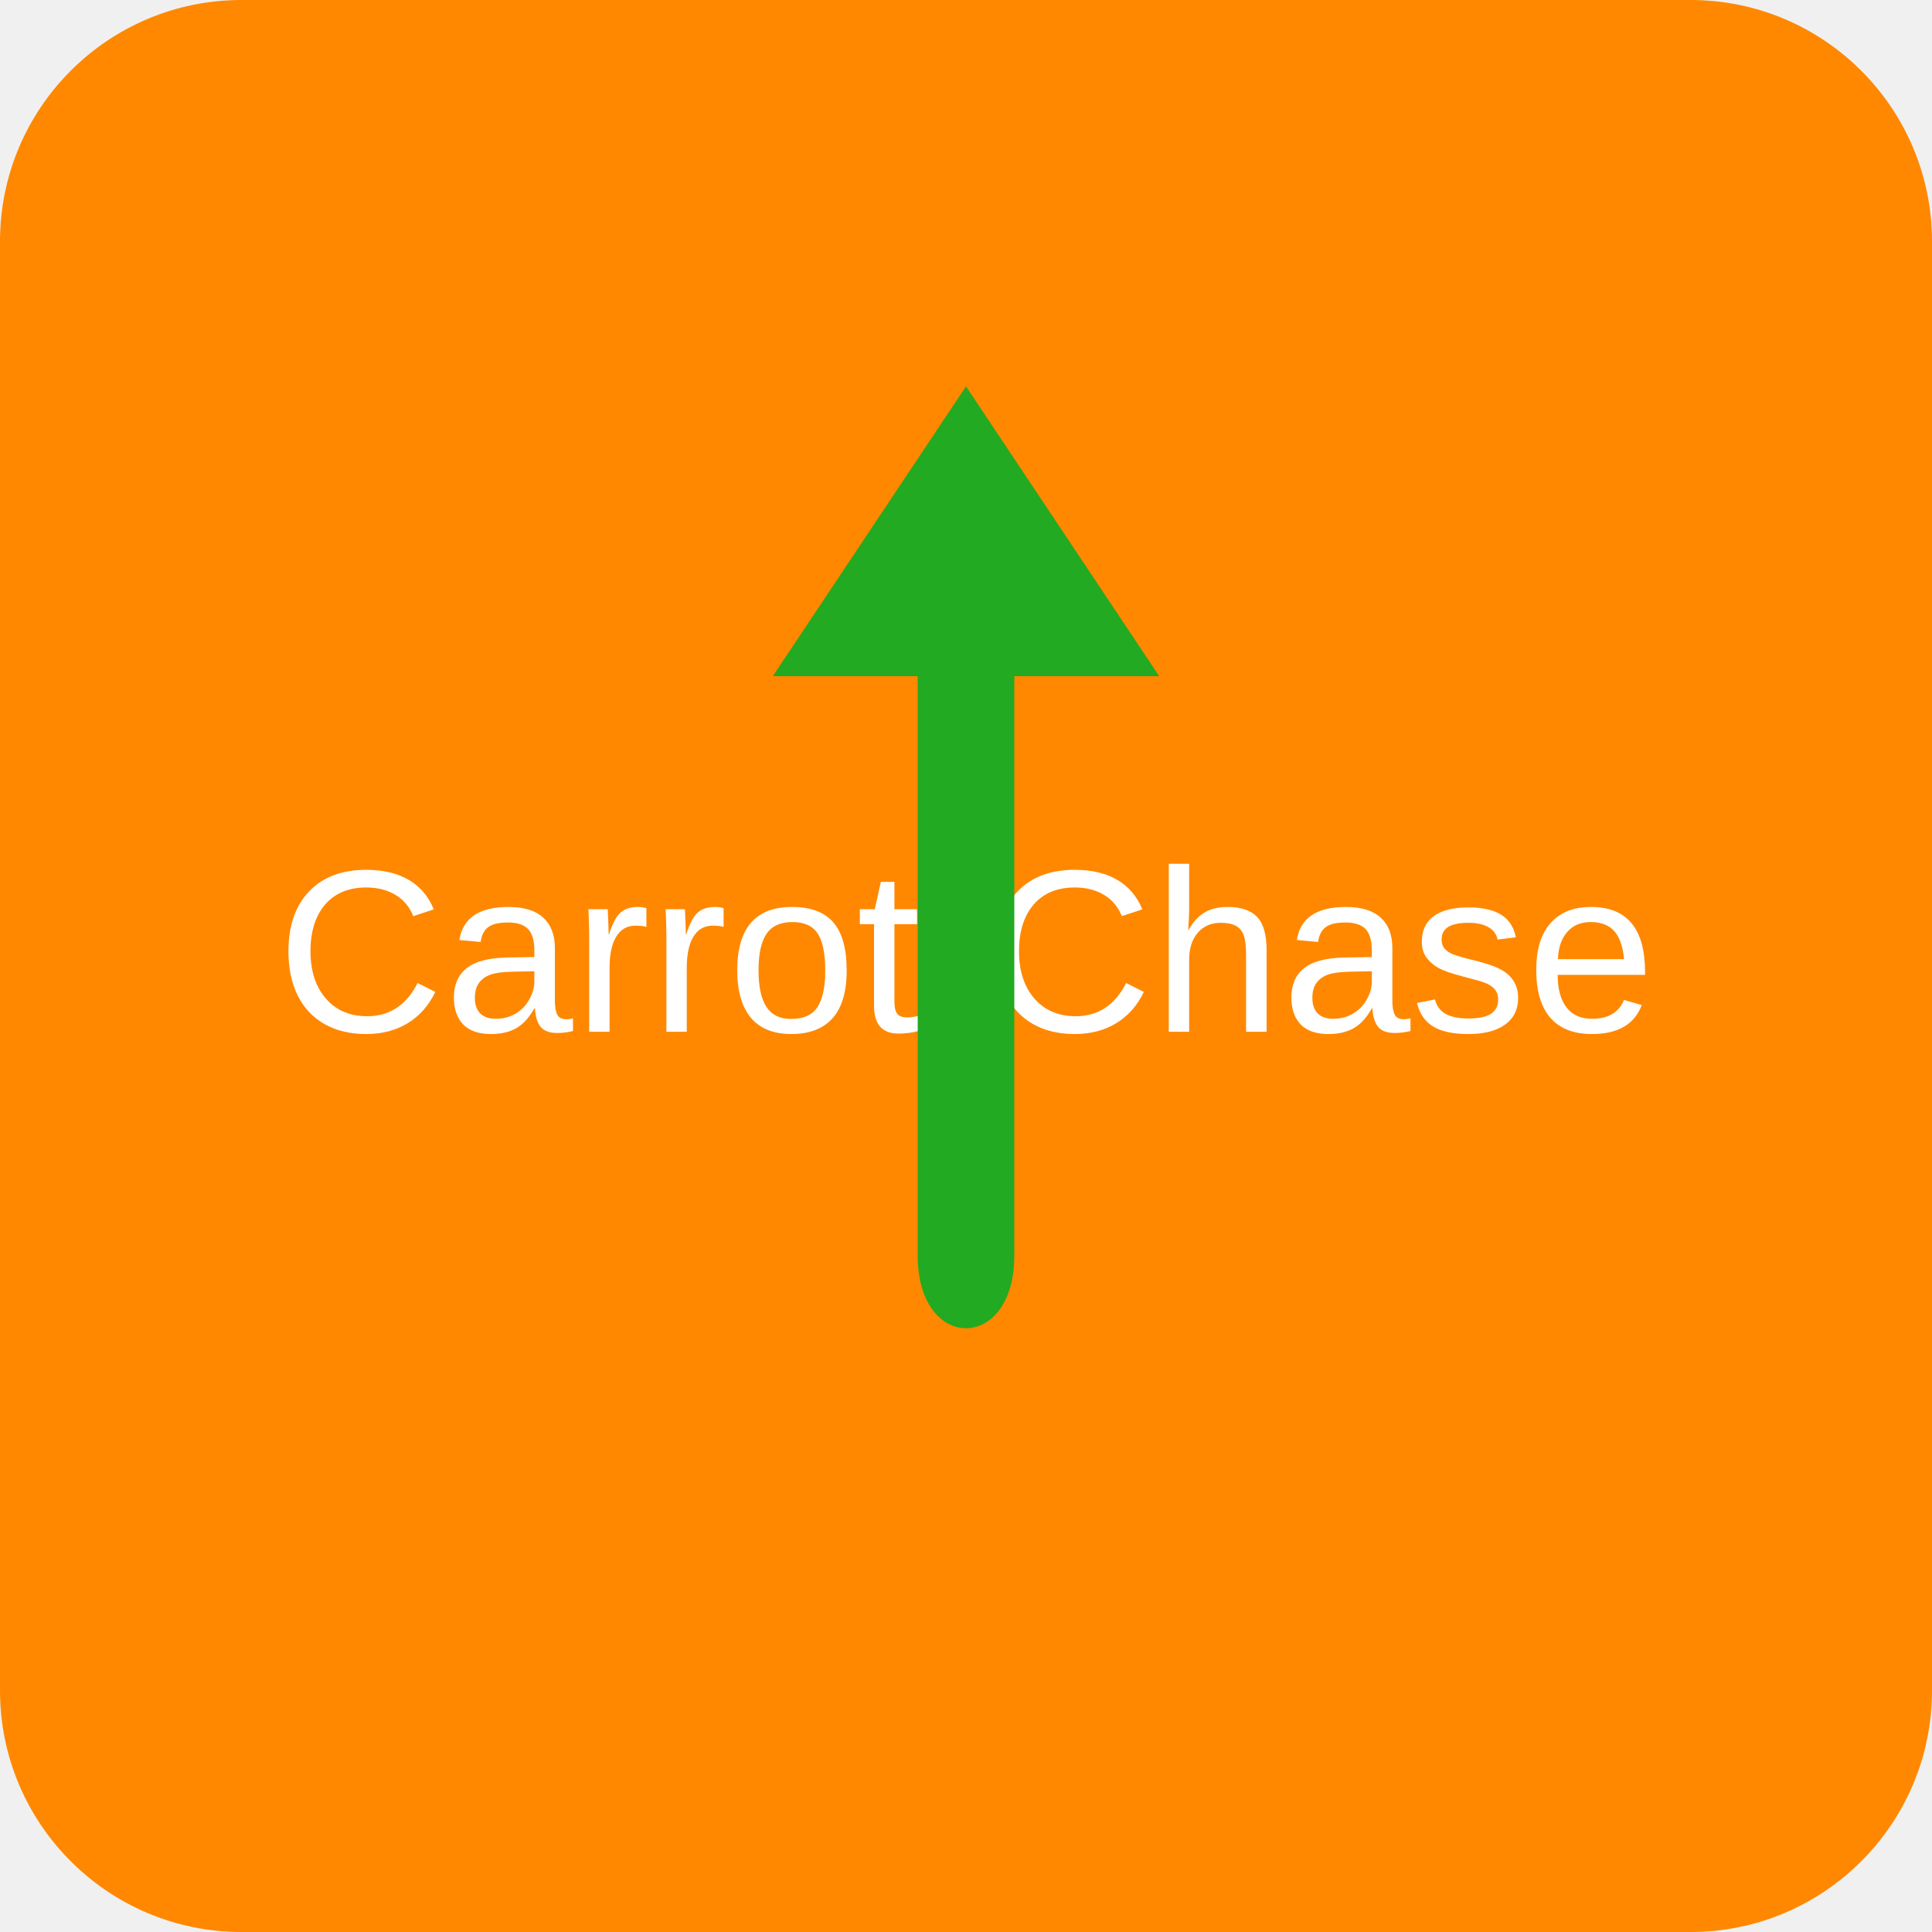
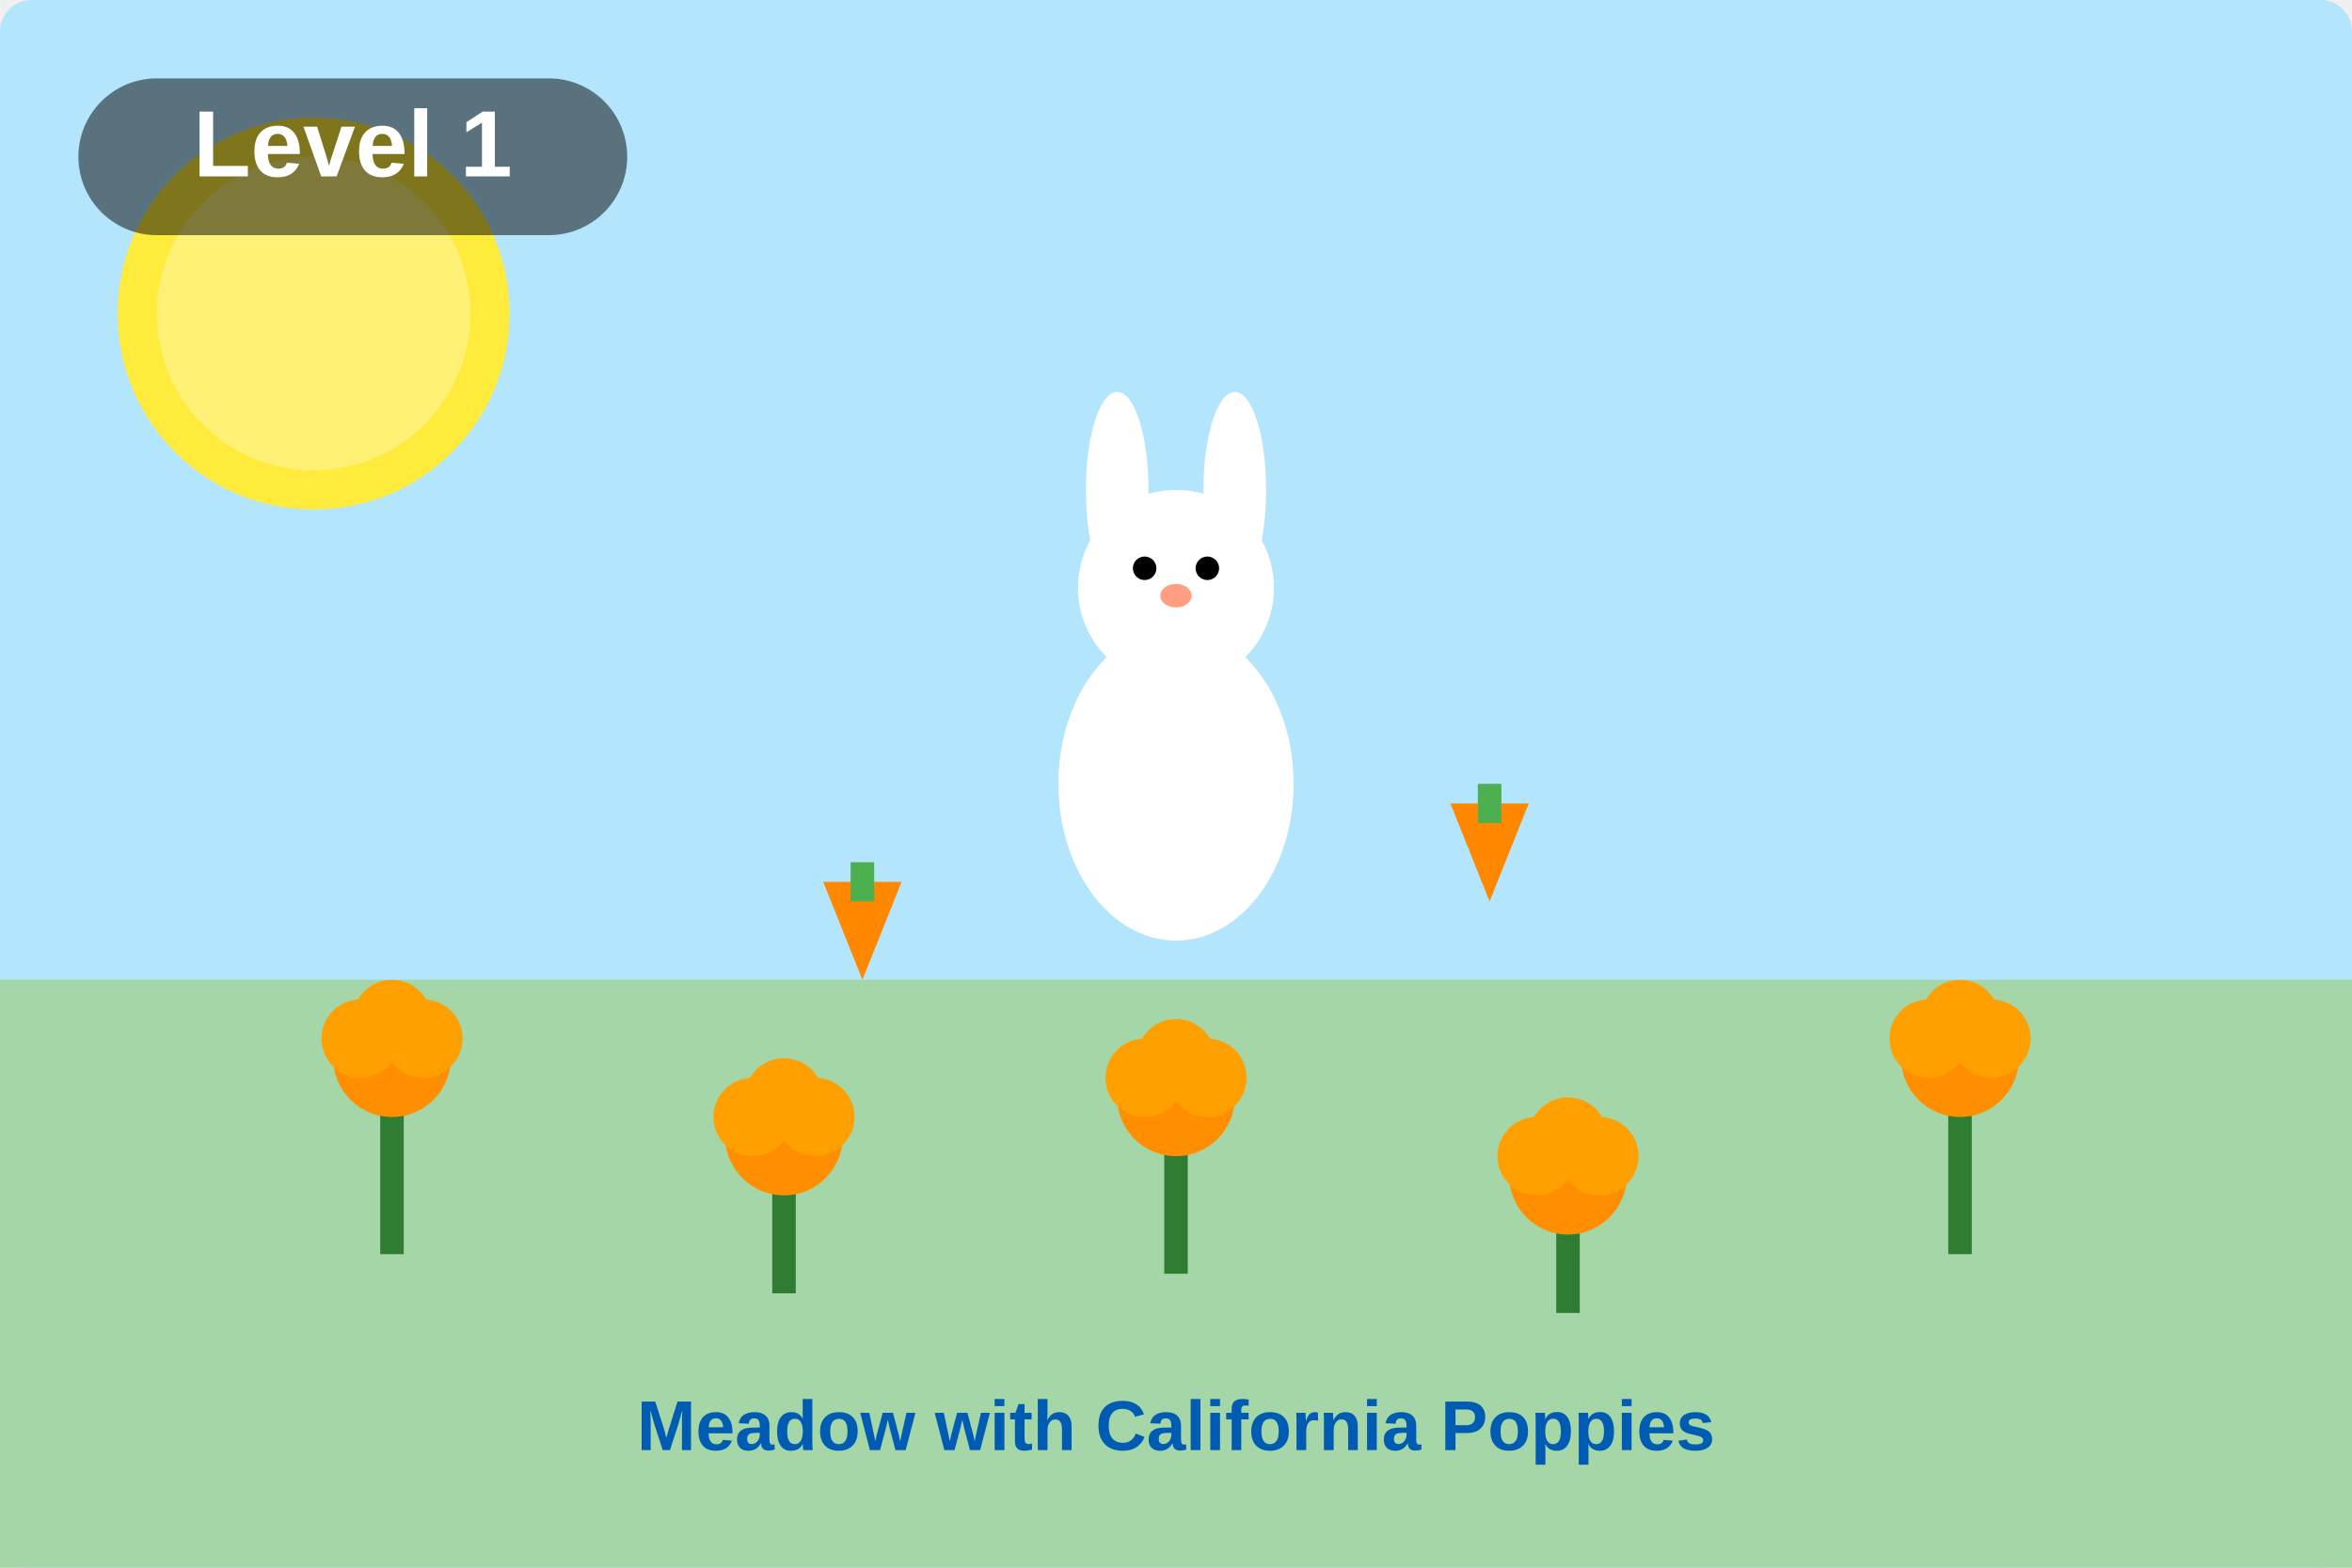
- <svg xmlns="http://www.w3.org/2000/svg" width="200" height="200" viewBox="0 0 200 200">
-   <rect width="200" height="200" fill="#FF8800" rx="25" ry="25" />
-   <text x="100" y="100" font-family="Arial" font-size="24" fill="white" text-anchor="middle" dominant-baseline="middle">Carrot Chase</text>
-   <path d="M100,40 L120,70 L80,70 Z" fill="#22AA22" />
-   <path d="M95,70 L95,130 C95,140 105,140 105,130 L105,70 Z" fill="#22AA22" />
+ <svg xmlns="http://www.w3.org/2000/svg" width="600" height="400" viewBox="0 0 600 400">
+   <rect width="600" height="400" fill="#B3E5FC" rx="8" ry="8" />
+   <circle cx="80" cy="80" r="50" fill="#FFEB3B" />
+   <circle cx="80" cy="80" r="40" fill="#FFF176" />
+   <rect x="0" y="250" width="600" height="150" fill="#A5D6A7" />
+   <g transform="translate(100, 280)">
+     <rect x="-3" y="0" width="6" height="40" fill="#2E7D32" />
+     <circle cx="0" cy="-10" r="15" fill="#FF8F00" />
+     <circle cx="8" cy="-15" r="10" fill="#FFA000" />
+     <circle cx="-8" cy="-15" r="10" fill="#FFA000" />
+     <circle cx="0" cy="-20" r="10" fill="#FFA000" />
+   </g>
+   <g transform="translate(200, 300)">
+     <rect x="-3" y="0" width="6" height="30" fill="#2E7D32" />
+     <circle cx="0" cy="-10" r="15" fill="#FF8F00" />
+     <circle cx="8" cy="-15" r="10" fill="#FFA000" />
+     <circle cx="-8" cy="-15" r="10" fill="#FFA000" />
+     <circle cx="0" cy="-20" r="10" fill="#FFA000" />
+   </g>
+   <g transform="translate(300, 290)">
+     <rect x="-3" y="0" width="6" height="35" fill="#2E7D32" />
+     <circle cx="0" cy="-10" r="15" fill="#FF8F00" />
+     <circle cx="8" cy="-15" r="10" fill="#FFA000" />
+     <circle cx="-8" cy="-15" r="10" fill="#FFA000" />
+     <circle cx="0" cy="-20" r="10" fill="#FFA000" />
+   </g>
+   <g transform="translate(400, 310)">
+     <rect x="-3" y="0" width="6" height="25" fill="#2E7D32" />
+     <circle cx="0" cy="-10" r="15" fill="#FF8F00" />
+     <circle cx="8" cy="-15" r="10" fill="#FFA000" />
+     <circle cx="-8" cy="-15" r="10" fill="#FFA000" />
+     <circle cx="0" cy="-20" r="10" fill="#FFA000" />
+   </g>
+   <g transform="translate(500, 280)">
+     <rect x="-3" y="0" width="6" height="40" fill="#2E7D32" />
+     <circle cx="0" cy="-10" r="15" fill="#FF8F00" />
+     <circle cx="8" cy="-15" r="10" fill="#FFA000" />
+     <circle cx="-8" cy="-15" r="10" fill="#FFA000" />
+     <circle cx="0" cy="-20" r="10" fill="#FFA000" />
+   </g>
+   <g transform="translate(300, 200)">
+     <ellipse cx="0" cy="0" rx="30" ry="40" fill="#FFFFFF" />
+     <circle cx="0" cy="-50" r="25" fill="#FFFFFF" />
+     <ellipse cx="-15" cy="-75" rx="8" ry="25" fill="#FFFFFF" />
+     <ellipse cx="15" cy="-75" rx="8" ry="25" fill="#FFFFFF" />
+     <circle cx="-8" cy="-55" r="3" fill="#000000" />
+     <circle cx="8" cy="-55" r="3" fill="#000000" />
+     <ellipse cx="0" cy="-48" rx="4" ry="3" fill="#FF9E80" />
+   </g>
+   <g transform="translate(380, 230)">
+     <path d="M0,0 L10,-25 L-10,-25 Z" fill="#FF8800" />
+     <rect x="-3" y="-30" width="6" height="10" fill="#4CAF50" />
+   </g>
+   <g transform="translate(220, 250)">
+     <path d="M0,0 L10,-25 L-10,-25 Z" fill="#FF8800" />
+     <rect x="-3" y="-30" width="6" height="10" fill="#4CAF50" />
+   </g>
+   <rect x="20" y="20" width="140" height="40" rx="20" ry="20" fill="rgba(0,0,0,0.5)" />
+   <text x="90" y="45" font-family="Arial, sans-serif" font-size="24" font-weight="bold" fill="white" text-anchor="middle">Level 1</text>
+   <text x="300" y="370" font-family="Arial, sans-serif" font-size="18" font-weight="bold" fill="#005CB2" text-anchor="middle">Meadow with California Poppies</text>
</svg>
